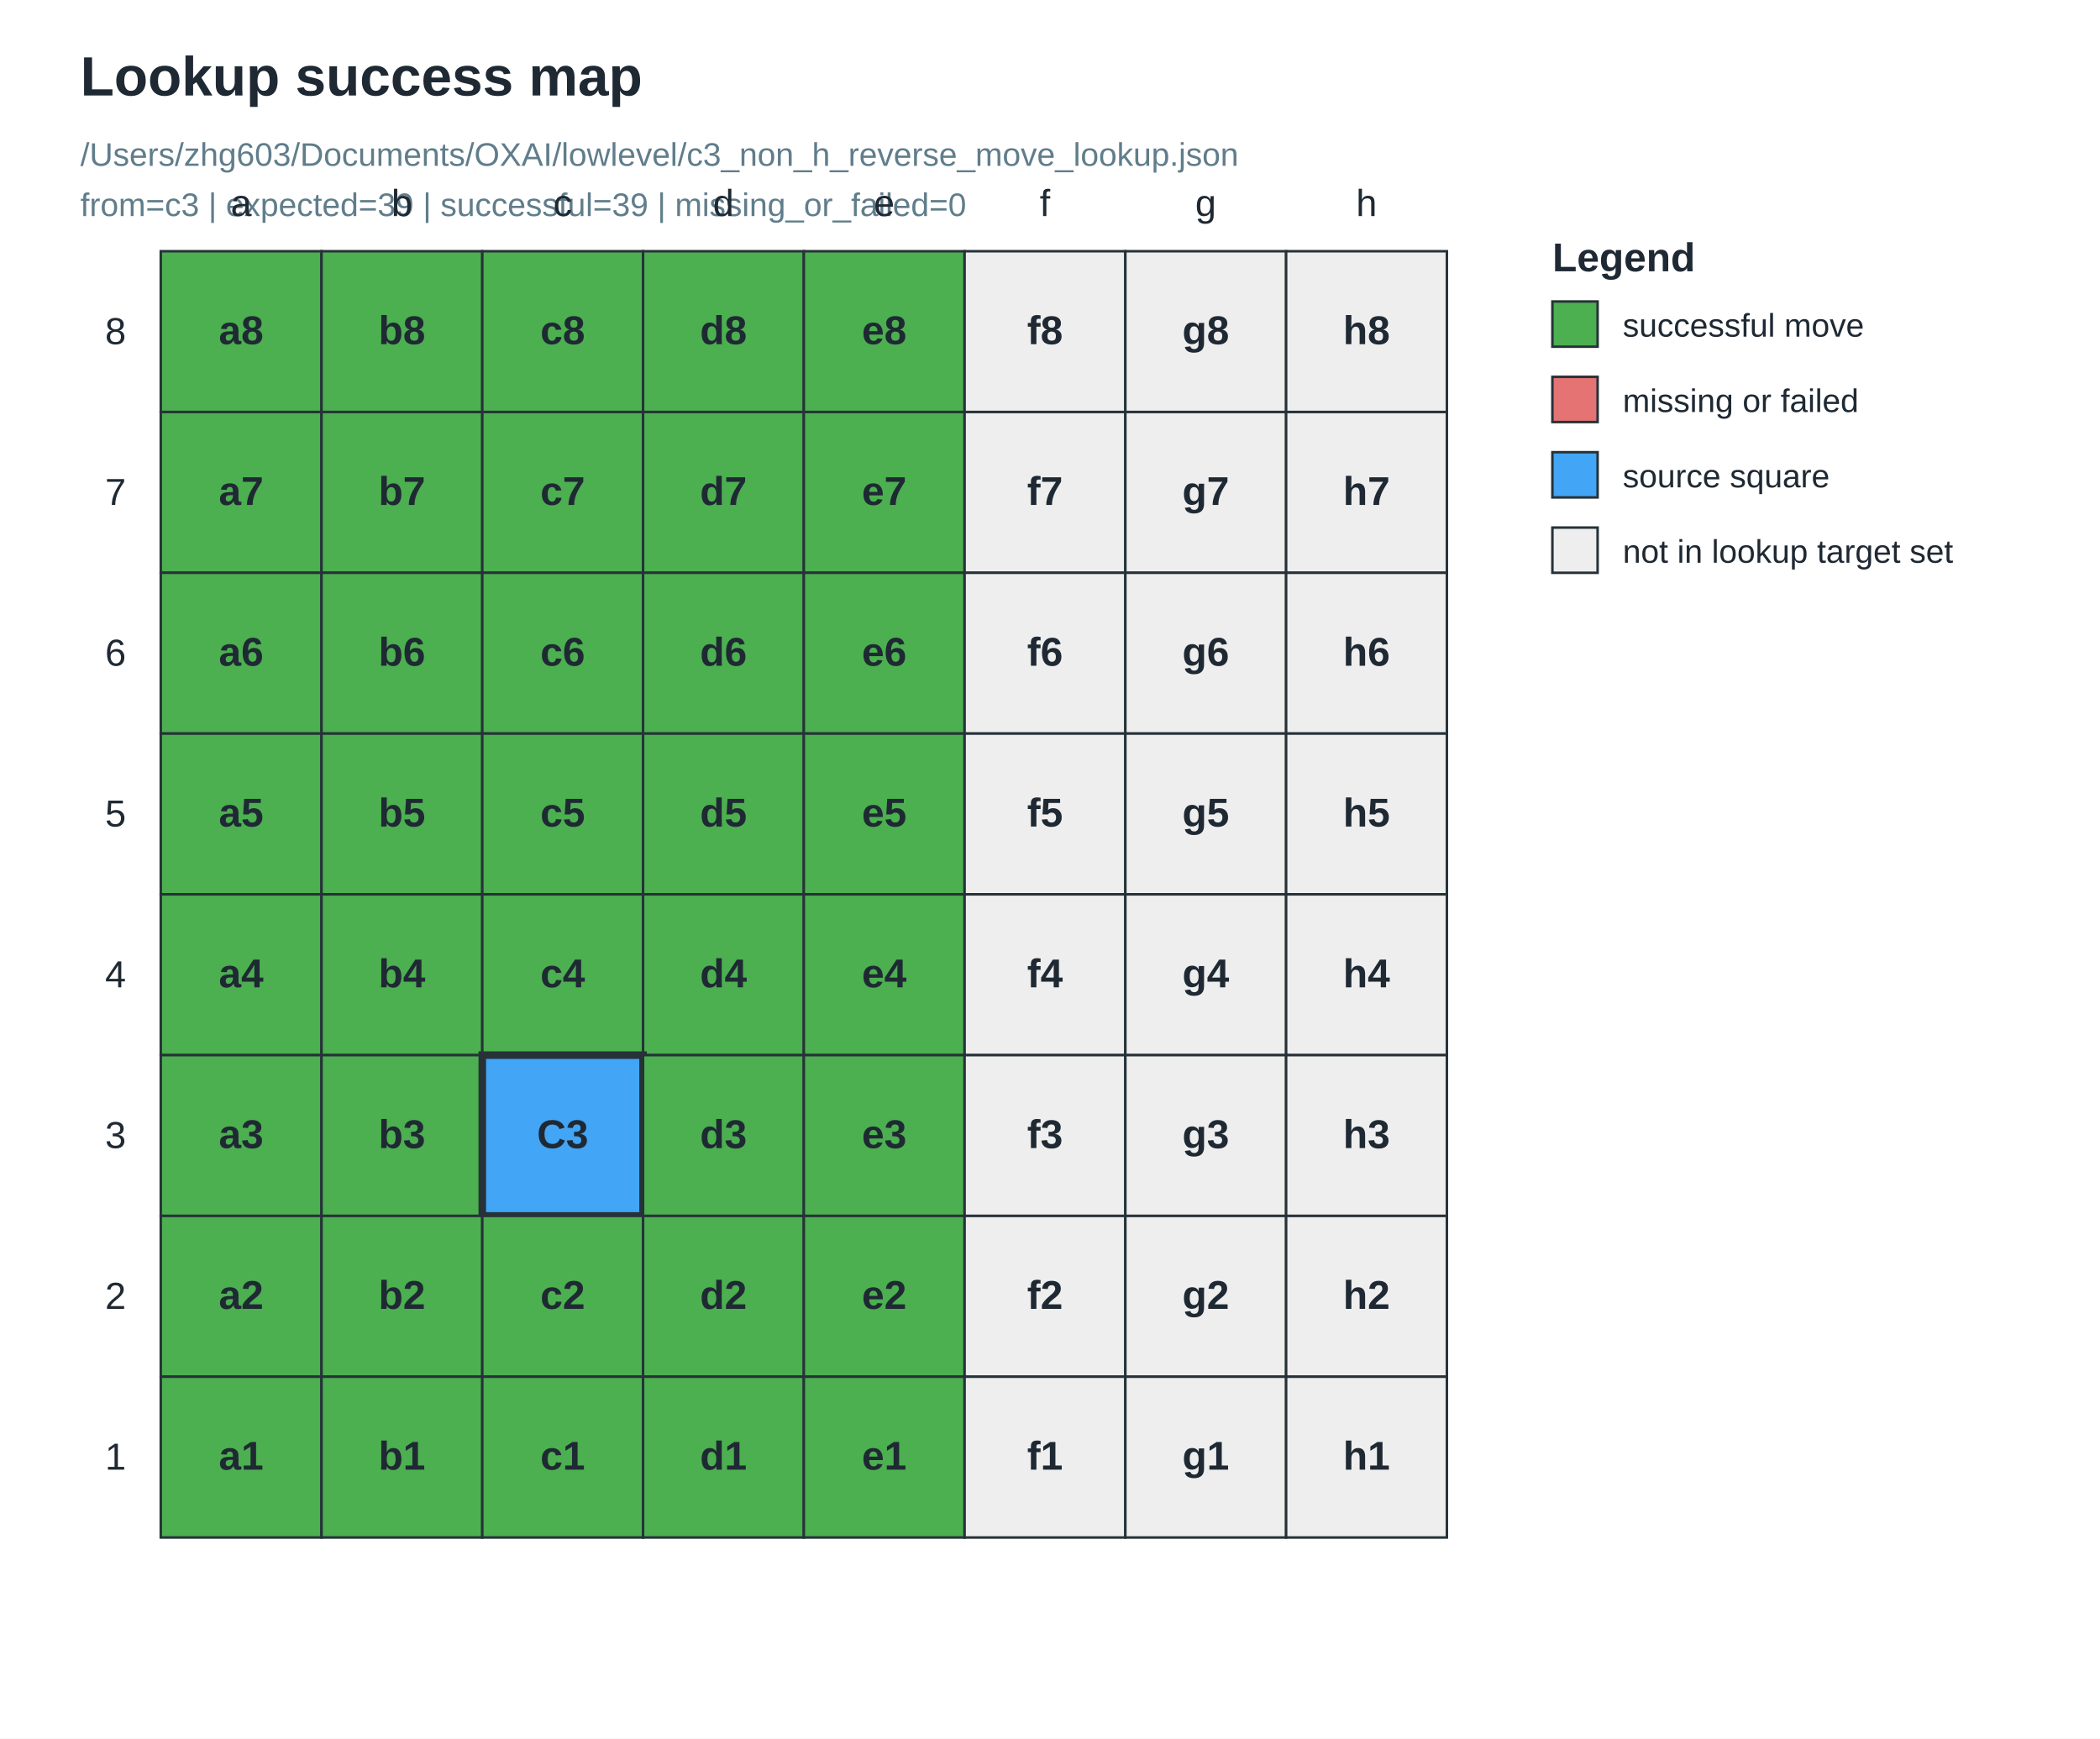
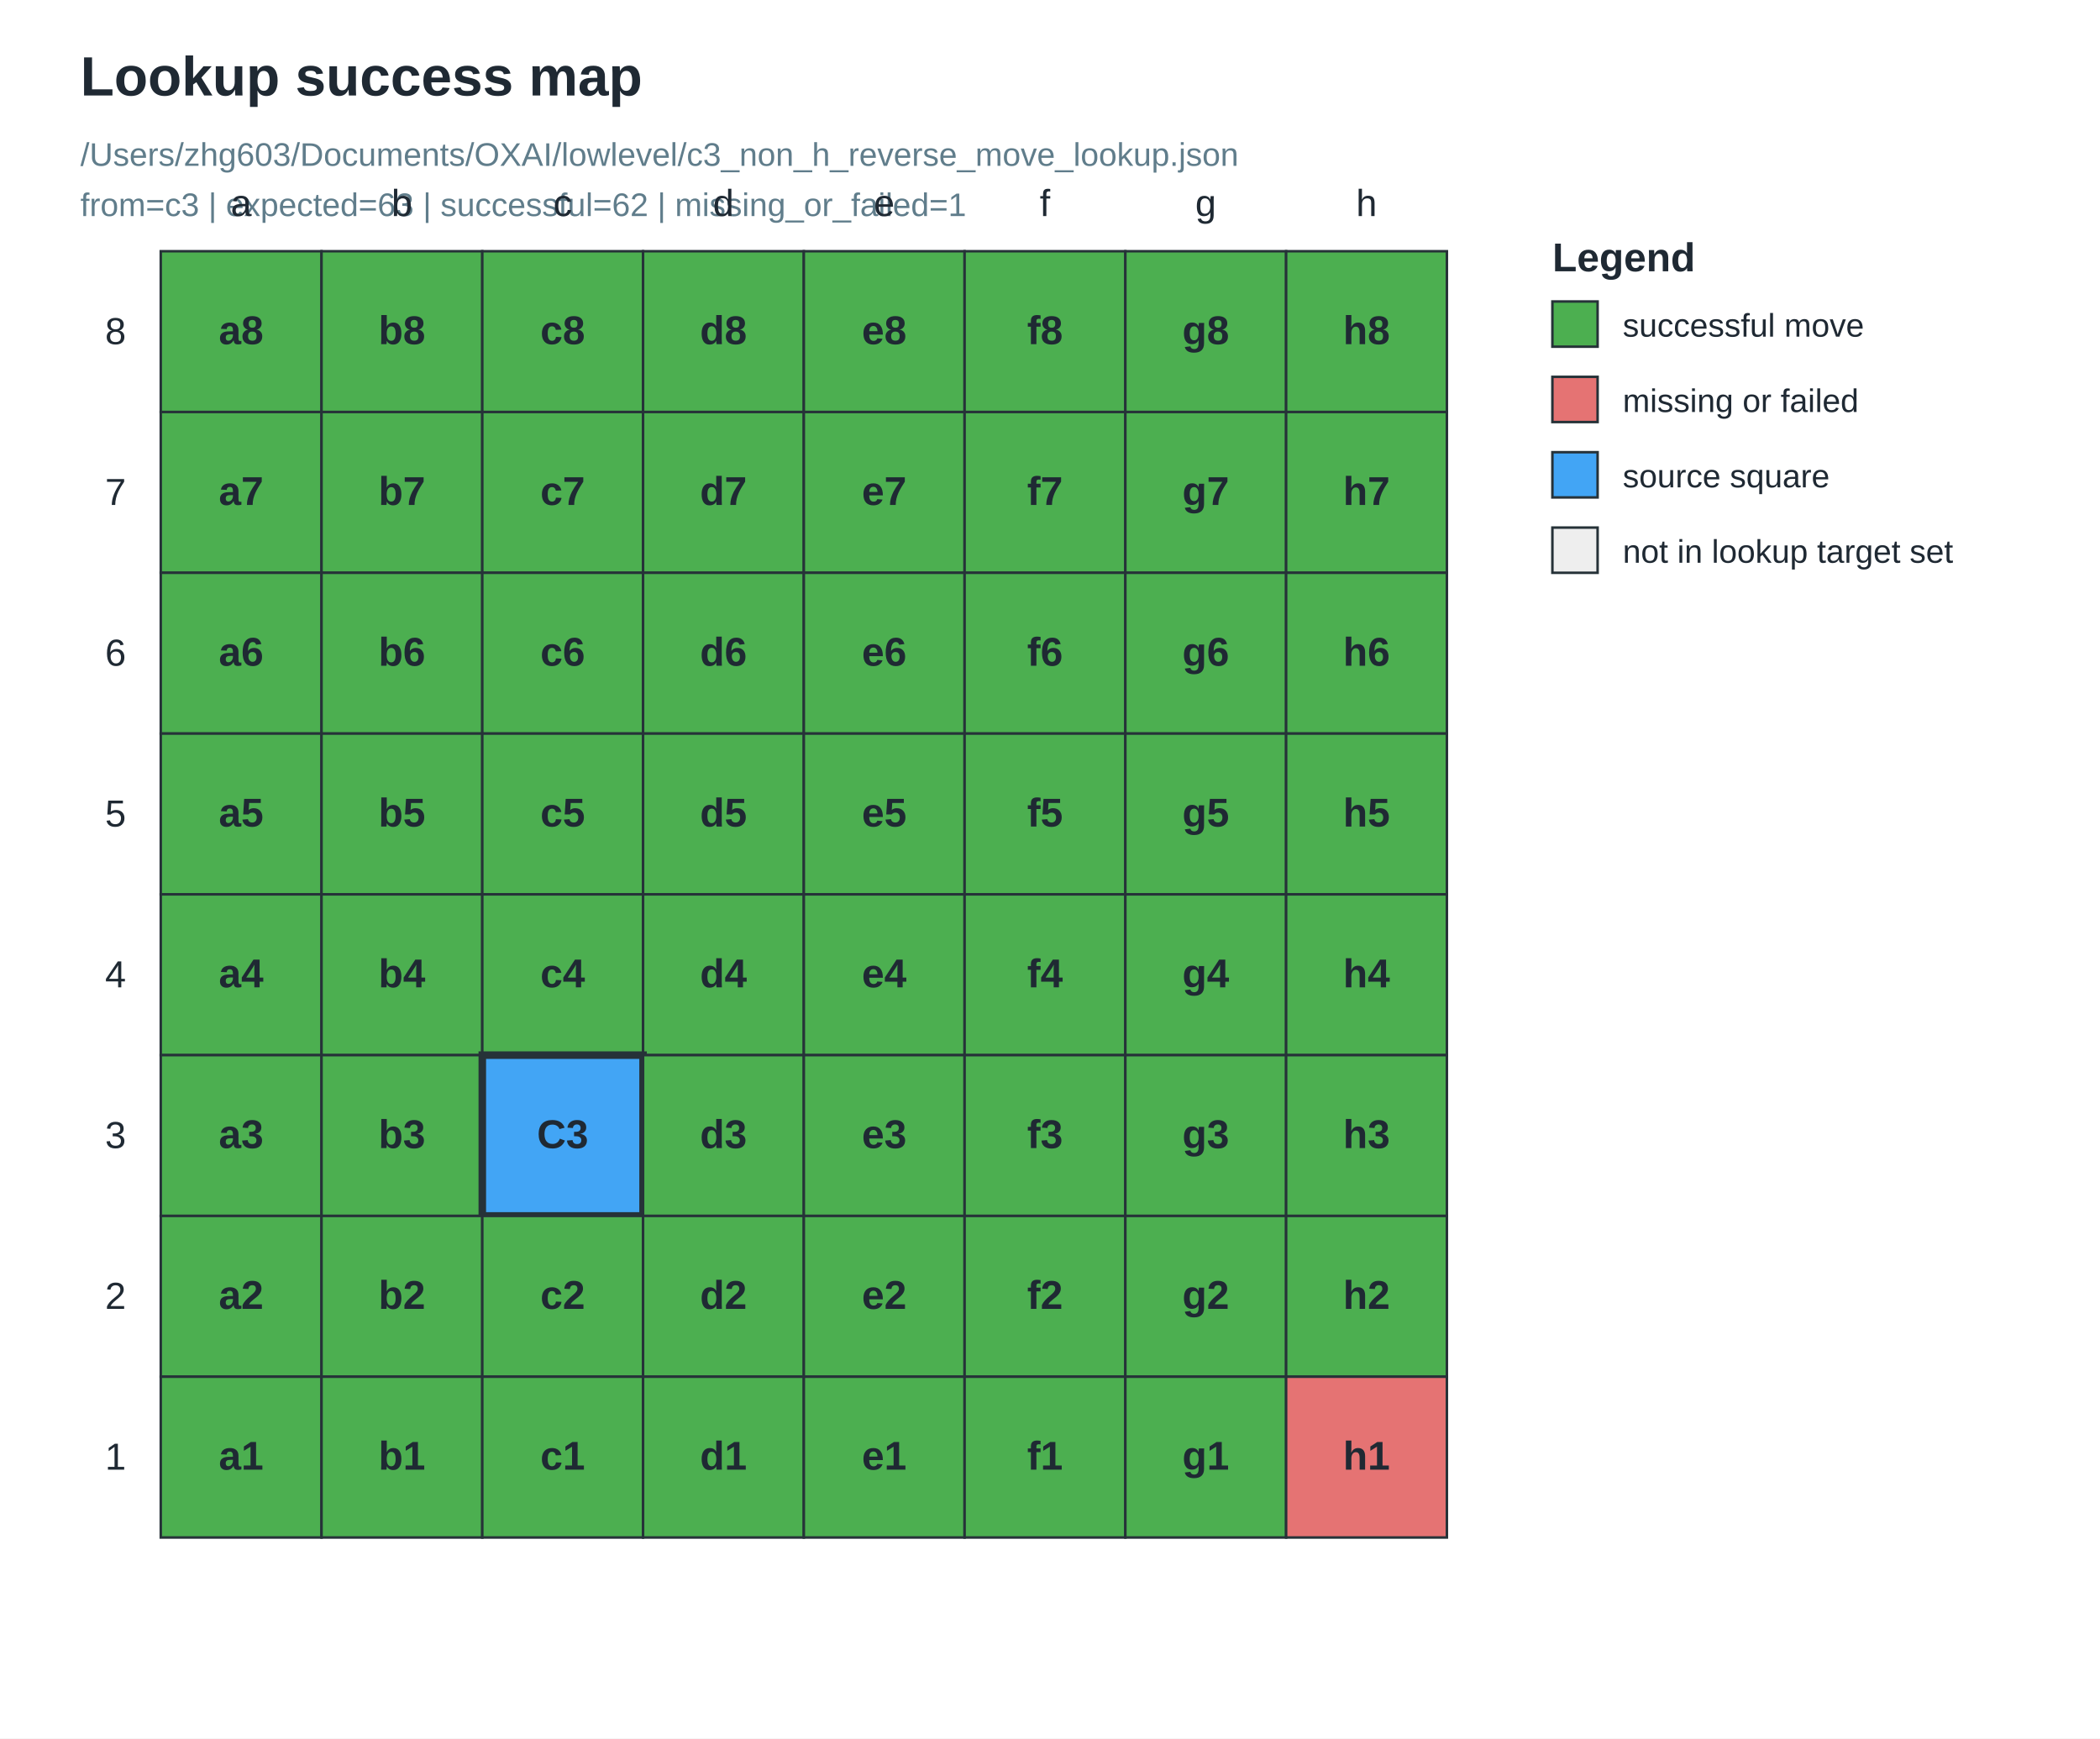
<svg xmlns="http://www.w3.org/2000/svg" width="836" height="692" viewBox="0 0 836 692">
  <rect width="100%" height="100%" fill="white" />
  <text x="32" y="38" font-family="Arial, sans-serif" font-size="22" font-weight="700" fill="#1f2933">Lookup success map</text>
  <text x="32" y="66" font-family="Arial, sans-serif" font-size="13" fill="#607d8b">/Users/zhg603/Documents/OXAI/lowlevel/c3_non_h_reverse_move_lookup.json</text>
-   <text x="32" y="86" font-family="Arial, sans-serif" font-size="13" fill="#607d8b">from=c3 | expected=39 | successful=39 | missing_or_failed=0</text>
+   <text x="32" y="86" font-family="Arial, sans-serif" font-size="13" fill="#607d8b">from=c3 | expected=63 | successful=62 | missing_or_failed=1</text>
  <text x="96.0" y="86" text-anchor="middle" font-family="Arial, sans-serif" font-size="15" fill="#1f2933">a</text>
  <text x="160.0" y="86" text-anchor="middle" font-family="Arial, sans-serif" font-size="15" fill="#1f2933">b</text>
  <text x="224.0" y="86" text-anchor="middle" font-family="Arial, sans-serif" font-size="15" fill="#1f2933">c</text>
  <text x="288.0" y="86" text-anchor="middle" font-family="Arial, sans-serif" font-size="15" fill="#1f2933">d</text>
  <text x="352.0" y="86" text-anchor="middle" font-family="Arial, sans-serif" font-size="15" fill="#1f2933">e</text>
  <text x="416.0" y="86" text-anchor="middle" font-family="Arial, sans-serif" font-size="15" fill="#1f2933">f</text>
  <text x="480.0" y="86" text-anchor="middle" font-family="Arial, sans-serif" font-size="15" fill="#1f2933">g</text>
  <text x="544.0" y="86" text-anchor="middle" font-family="Arial, sans-serif" font-size="15" fill="#1f2933">h</text>
  <text x="46" y="137.0" text-anchor="middle" font-family="Arial, sans-serif" font-size="15" fill="#1f2933">8</text>
  <text x="46" y="201.0" text-anchor="middle" font-family="Arial, sans-serif" font-size="15" fill="#1f2933">7</text>
  <text x="46" y="265.0" text-anchor="middle" font-family="Arial, sans-serif" font-size="15" fill="#1f2933">6</text>
  <text x="46" y="329.0" text-anchor="middle" font-family="Arial, sans-serif" font-size="15" fill="#1f2933">5</text>
  <text x="46" y="393.0" text-anchor="middle" font-family="Arial, sans-serif" font-size="15" fill="#1f2933">4</text>
  <text x="46" y="457.0" text-anchor="middle" font-family="Arial, sans-serif" font-size="15" fill="#1f2933">3</text>
  <text x="46" y="521.0" text-anchor="middle" font-family="Arial, sans-serif" font-size="15" fill="#1f2933">2</text>
  <text x="46" y="585.0" text-anchor="middle" font-family="Arial, sans-serif" font-size="15" fill="#1f2933">1</text>
  <rect x="64" y="100" width="64" height="64" fill="#4caf50" stroke="#263238" stroke-width="1">
</rect>
  <text x="96.0" y="137.0" text-anchor="middle" font-family="Arial, sans-serif" font-size="16" font-weight="700" fill="#1f2933">a8</text>
  <rect x="128" y="100" width="64" height="64" fill="#4caf50" stroke="#263238" stroke-width="1">
</rect>
  <text x="160.0" y="137.0" text-anchor="middle" font-family="Arial, sans-serif" font-size="16" font-weight="700" fill="#1f2933">b8</text>
  <rect x="192" y="100" width="64" height="64" fill="#4caf50" stroke="#263238" stroke-width="1">
</rect>
  <text x="224.0" y="137.0" text-anchor="middle" font-family="Arial, sans-serif" font-size="16" font-weight="700" fill="#1f2933">c8</text>
  <rect x="256" y="100" width="64" height="64" fill="#4caf50" stroke="#263238" stroke-width="1">
</rect>
  <text x="288.0" y="137.0" text-anchor="middle" font-family="Arial, sans-serif" font-size="16" font-weight="700" fill="#1f2933">d8</text>
  <rect x="320" y="100" width="64" height="64" fill="#4caf50" stroke="#263238" stroke-width="1">
</rect>
  <text x="352.0" y="137.0" text-anchor="middle" font-family="Arial, sans-serif" font-size="16" font-weight="700" fill="#1f2933">e8</text>
-   <rect x="384" y="100" width="64" height="64" fill="#eeeeee" stroke="#263238" stroke-width="1">
+   <rect x="384" y="100" width="64" height="64" fill="#4caf50" stroke="#263238" stroke-width="1">
</rect>
  <text x="416.0" y="137.0" text-anchor="middle" font-family="Arial, sans-serif" font-size="16" font-weight="700" fill="#1f2933">f8</text>
-   <rect x="448" y="100" width="64" height="64" fill="#eeeeee" stroke="#263238" stroke-width="1">
+   <rect x="448" y="100" width="64" height="64" fill="#4caf50" stroke="#263238" stroke-width="1">
</rect>
  <text x="480.0" y="137.0" text-anchor="middle" font-family="Arial, sans-serif" font-size="16" font-weight="700" fill="#1f2933">g8</text>
-   <rect x="512" y="100" width="64" height="64" fill="#eeeeee" stroke="#263238" stroke-width="1">
+   <rect x="512" y="100" width="64" height="64" fill="#4caf50" stroke="#263238" stroke-width="1">
</rect>
  <text x="544.0" y="137.0" text-anchor="middle" font-family="Arial, sans-serif" font-size="16" font-weight="700" fill="#1f2933">h8</text>
  <rect x="64" y="164" width="64" height="64" fill="#4caf50" stroke="#263238" stroke-width="1">
</rect>
  <text x="96.0" y="201.0" text-anchor="middle" font-family="Arial, sans-serif" font-size="16" font-weight="700" fill="#1f2933">a7</text>
  <rect x="128" y="164" width="64" height="64" fill="#4caf50" stroke="#263238" stroke-width="1">
</rect>
  <text x="160.0" y="201.0" text-anchor="middle" font-family="Arial, sans-serif" font-size="16" font-weight="700" fill="#1f2933">b7</text>
  <rect x="192" y="164" width="64" height="64" fill="#4caf50" stroke="#263238" stroke-width="1">
</rect>
  <text x="224.0" y="201.0" text-anchor="middle" font-family="Arial, sans-serif" font-size="16" font-weight="700" fill="#1f2933">c7</text>
  <rect x="256" y="164" width="64" height="64" fill="#4caf50" stroke="#263238" stroke-width="1">
</rect>
  <text x="288.0" y="201.0" text-anchor="middle" font-family="Arial, sans-serif" font-size="16" font-weight="700" fill="#1f2933">d7</text>
  <rect x="320" y="164" width="64" height="64" fill="#4caf50" stroke="#263238" stroke-width="1">
</rect>
  <text x="352.0" y="201.0" text-anchor="middle" font-family="Arial, sans-serif" font-size="16" font-weight="700" fill="#1f2933">e7</text>
-   <rect x="384" y="164" width="64" height="64" fill="#eeeeee" stroke="#263238" stroke-width="1">
+   <rect x="384" y="164" width="64" height="64" fill="#4caf50" stroke="#263238" stroke-width="1">
</rect>
  <text x="416.0" y="201.0" text-anchor="middle" font-family="Arial, sans-serif" font-size="16" font-weight="700" fill="#1f2933">f7</text>
-   <rect x="448" y="164" width="64" height="64" fill="#eeeeee" stroke="#263238" stroke-width="1">
+   <rect x="448" y="164" width="64" height="64" fill="#4caf50" stroke="#263238" stroke-width="1">
</rect>
  <text x="480.0" y="201.0" text-anchor="middle" font-family="Arial, sans-serif" font-size="16" font-weight="700" fill="#1f2933">g7</text>
-   <rect x="512" y="164" width="64" height="64" fill="#eeeeee" stroke="#263238" stroke-width="1">
+   <rect x="512" y="164" width="64" height="64" fill="#4caf50" stroke="#263238" stroke-width="1">
</rect>
  <text x="544.0" y="201.0" text-anchor="middle" font-family="Arial, sans-serif" font-size="16" font-weight="700" fill="#1f2933">h7</text>
  <rect x="64" y="228" width="64" height="64" fill="#4caf50" stroke="#263238" stroke-width="1">
</rect>
  <text x="96.0" y="265.0" text-anchor="middle" font-family="Arial, sans-serif" font-size="16" font-weight="700" fill="#1f2933">a6</text>
  <rect x="128" y="228" width="64" height="64" fill="#4caf50" stroke="#263238" stroke-width="1">
</rect>
  <text x="160.0" y="265.0" text-anchor="middle" font-family="Arial, sans-serif" font-size="16" font-weight="700" fill="#1f2933">b6</text>
  <rect x="192" y="228" width="64" height="64" fill="#4caf50" stroke="#263238" stroke-width="1">
</rect>
  <text x="224.0" y="265.0" text-anchor="middle" font-family="Arial, sans-serif" font-size="16" font-weight="700" fill="#1f2933">c6</text>
  <rect x="256" y="228" width="64" height="64" fill="#4caf50" stroke="#263238" stroke-width="1">
</rect>
  <text x="288.0" y="265.0" text-anchor="middle" font-family="Arial, sans-serif" font-size="16" font-weight="700" fill="#1f2933">d6</text>
  <rect x="320" y="228" width="64" height="64" fill="#4caf50" stroke="#263238" stroke-width="1">
</rect>
  <text x="352.0" y="265.0" text-anchor="middle" font-family="Arial, sans-serif" font-size="16" font-weight="700" fill="#1f2933">e6</text>
-   <rect x="384" y="228" width="64" height="64" fill="#eeeeee" stroke="#263238" stroke-width="1">
+   <rect x="384" y="228" width="64" height="64" fill="#4caf50" stroke="#263238" stroke-width="1">
</rect>
  <text x="416.0" y="265.0" text-anchor="middle" font-family="Arial, sans-serif" font-size="16" font-weight="700" fill="#1f2933">f6</text>
-   <rect x="448" y="228" width="64" height="64" fill="#eeeeee" stroke="#263238" stroke-width="1">
+   <rect x="448" y="228" width="64" height="64" fill="#4caf50" stroke="#263238" stroke-width="1">
</rect>
  <text x="480.0" y="265.0" text-anchor="middle" font-family="Arial, sans-serif" font-size="16" font-weight="700" fill="#1f2933">g6</text>
-   <rect x="512" y="228" width="64" height="64" fill="#eeeeee" stroke="#263238" stroke-width="1">
+   <rect x="512" y="228" width="64" height="64" fill="#4caf50" stroke="#263238" stroke-width="1">
</rect>
  <text x="544.0" y="265.0" text-anchor="middle" font-family="Arial, sans-serif" font-size="16" font-weight="700" fill="#1f2933">h6</text>
  <rect x="64" y="292" width="64" height="64" fill="#4caf50" stroke="#263238" stroke-width="1">
</rect>
  <text x="96.0" y="329.0" text-anchor="middle" font-family="Arial, sans-serif" font-size="16" font-weight="700" fill="#1f2933">a5</text>
  <rect x="128" y="292" width="64" height="64" fill="#4caf50" stroke="#263238" stroke-width="1">
</rect>
  <text x="160.0" y="329.0" text-anchor="middle" font-family="Arial, sans-serif" font-size="16" font-weight="700" fill="#1f2933">b5</text>
  <rect x="192" y="292" width="64" height="64" fill="#4caf50" stroke="#263238" stroke-width="1">
</rect>
  <text x="224.0" y="329.0" text-anchor="middle" font-family="Arial, sans-serif" font-size="16" font-weight="700" fill="#1f2933">c5</text>
  <rect x="256" y="292" width="64" height="64" fill="#4caf50" stroke="#263238" stroke-width="1">
</rect>
  <text x="288.0" y="329.0" text-anchor="middle" font-family="Arial, sans-serif" font-size="16" font-weight="700" fill="#1f2933">d5</text>
  <rect x="320" y="292" width="64" height="64" fill="#4caf50" stroke="#263238" stroke-width="1">
</rect>
  <text x="352.0" y="329.0" text-anchor="middle" font-family="Arial, sans-serif" font-size="16" font-weight="700" fill="#1f2933">e5</text>
-   <rect x="384" y="292" width="64" height="64" fill="#eeeeee" stroke="#263238" stroke-width="1">
+   <rect x="384" y="292" width="64" height="64" fill="#4caf50" stroke="#263238" stroke-width="1">
</rect>
  <text x="416.0" y="329.0" text-anchor="middle" font-family="Arial, sans-serif" font-size="16" font-weight="700" fill="#1f2933">f5</text>
-   <rect x="448" y="292" width="64" height="64" fill="#eeeeee" stroke="#263238" stroke-width="1">
+   <rect x="448" y="292" width="64" height="64" fill="#4caf50" stroke="#263238" stroke-width="1">
</rect>
  <text x="480.0" y="329.0" text-anchor="middle" font-family="Arial, sans-serif" font-size="16" font-weight="700" fill="#1f2933">g5</text>
-   <rect x="512" y="292" width="64" height="64" fill="#eeeeee" stroke="#263238" stroke-width="1">
+   <rect x="512" y="292" width="64" height="64" fill="#4caf50" stroke="#263238" stroke-width="1">
</rect>
  <text x="544.0" y="329.0" text-anchor="middle" font-family="Arial, sans-serif" font-size="16" font-weight="700" fill="#1f2933">h5</text>
  <rect x="64" y="356" width="64" height="64" fill="#4caf50" stroke="#263238" stroke-width="1">
</rect>
  <text x="96.0" y="393.0" text-anchor="middle" font-family="Arial, sans-serif" font-size="16" font-weight="700" fill="#1f2933">a4</text>
  <rect x="128" y="356" width="64" height="64" fill="#4caf50" stroke="#263238" stroke-width="1">
</rect>
  <text x="160.0" y="393.0" text-anchor="middle" font-family="Arial, sans-serif" font-size="16" font-weight="700" fill="#1f2933">b4</text>
  <rect x="192" y="356" width="64" height="64" fill="#4caf50" stroke="#263238" stroke-width="1">
</rect>
  <text x="224.0" y="393.0" text-anchor="middle" font-family="Arial, sans-serif" font-size="16" font-weight="700" fill="#1f2933">c4</text>
  <rect x="256" y="356" width="64" height="64" fill="#4caf50" stroke="#263238" stroke-width="1">
</rect>
  <text x="288.0" y="393.0" text-anchor="middle" font-family="Arial, sans-serif" font-size="16" font-weight="700" fill="#1f2933">d4</text>
  <rect x="320" y="356" width="64" height="64" fill="#4caf50" stroke="#263238" stroke-width="1">
</rect>
  <text x="352.0" y="393.0" text-anchor="middle" font-family="Arial, sans-serif" font-size="16" font-weight="700" fill="#1f2933">e4</text>
-   <rect x="384" y="356" width="64" height="64" fill="#eeeeee" stroke="#263238" stroke-width="1">
+   <rect x="384" y="356" width="64" height="64" fill="#4caf50" stroke="#263238" stroke-width="1">
</rect>
  <text x="416.0" y="393.0" text-anchor="middle" font-family="Arial, sans-serif" font-size="16" font-weight="700" fill="#1f2933">f4</text>
-   <rect x="448" y="356" width="64" height="64" fill="#eeeeee" stroke="#263238" stroke-width="1">
+   <rect x="448" y="356" width="64" height="64" fill="#4caf50" stroke="#263238" stroke-width="1">
</rect>
  <text x="480.0" y="393.0" text-anchor="middle" font-family="Arial, sans-serif" font-size="16" font-weight="700" fill="#1f2933">g4</text>
-   <rect x="512" y="356" width="64" height="64" fill="#eeeeee" stroke="#263238" stroke-width="1">
+   <rect x="512" y="356" width="64" height="64" fill="#4caf50" stroke="#263238" stroke-width="1">
</rect>
  <text x="544.0" y="393.0" text-anchor="middle" font-family="Arial, sans-serif" font-size="16" font-weight="700" fill="#1f2933">h4</text>
  <rect x="64" y="420" width="64" height="64" fill="#4caf50" stroke="#263238" stroke-width="1">
</rect>
  <text x="96.0" y="457.0" text-anchor="middle" font-family="Arial, sans-serif" font-size="16" font-weight="700" fill="#1f2933">a3</text>
  <rect x="128" y="420" width="64" height="64" fill="#4caf50" stroke="#263238" stroke-width="1">
</rect>
  <text x="160.0" y="457.0" text-anchor="middle" font-family="Arial, sans-serif" font-size="16" font-weight="700" fill="#1f2933">b3</text>
  <rect x="192" y="420" width="64" height="64" fill="#42a5f5" stroke="#263238" stroke-width="3">
</rect>
  <text x="224.0" y="457.0" text-anchor="middle" font-family="Arial, sans-serif" font-size="16" font-weight="700" fill="#1f2933">C3</text>
  <rect x="256" y="420" width="64" height="64" fill="#4caf50" stroke="#263238" stroke-width="1">
</rect>
  <text x="288.0" y="457.0" text-anchor="middle" font-family="Arial, sans-serif" font-size="16" font-weight="700" fill="#1f2933">d3</text>
  <rect x="320" y="420" width="64" height="64" fill="#4caf50" stroke="#263238" stroke-width="1">
</rect>
  <text x="352.0" y="457.0" text-anchor="middle" font-family="Arial, sans-serif" font-size="16" font-weight="700" fill="#1f2933">e3</text>
-   <rect x="384" y="420" width="64" height="64" fill="#eeeeee" stroke="#263238" stroke-width="1">
+   <rect x="384" y="420" width="64" height="64" fill="#4caf50" stroke="#263238" stroke-width="1">
</rect>
  <text x="416.0" y="457.0" text-anchor="middle" font-family="Arial, sans-serif" font-size="16" font-weight="700" fill="#1f2933">f3</text>
-   <rect x="448" y="420" width="64" height="64" fill="#eeeeee" stroke="#263238" stroke-width="1">
+   <rect x="448" y="420" width="64" height="64" fill="#4caf50" stroke="#263238" stroke-width="1">
</rect>
  <text x="480.0" y="457.0" text-anchor="middle" font-family="Arial, sans-serif" font-size="16" font-weight="700" fill="#1f2933">g3</text>
-   <rect x="512" y="420" width="64" height="64" fill="#eeeeee" stroke="#263238" stroke-width="1">
+   <rect x="512" y="420" width="64" height="64" fill="#4caf50" stroke="#263238" stroke-width="1">
</rect>
  <text x="544.0" y="457.0" text-anchor="middle" font-family="Arial, sans-serif" font-size="16" font-weight="700" fill="#1f2933">h3</text>
  <rect x="64" y="484" width="64" height="64" fill="#4caf50" stroke="#263238" stroke-width="1">
</rect>
  <text x="96.0" y="521.0" text-anchor="middle" font-family="Arial, sans-serif" font-size="16" font-weight="700" fill="#1f2933">a2</text>
  <rect x="128" y="484" width="64" height="64" fill="#4caf50" stroke="#263238" stroke-width="1">
</rect>
  <text x="160.0" y="521.0" text-anchor="middle" font-family="Arial, sans-serif" font-size="16" font-weight="700" fill="#1f2933">b2</text>
  <rect x="192" y="484" width="64" height="64" fill="#4caf50" stroke="#263238" stroke-width="1">
</rect>
  <text x="224.0" y="521.0" text-anchor="middle" font-family="Arial, sans-serif" font-size="16" font-weight="700" fill="#1f2933">c2</text>
  <rect x="256" y="484" width="64" height="64" fill="#4caf50" stroke="#263238" stroke-width="1">
</rect>
  <text x="288.0" y="521.0" text-anchor="middle" font-family="Arial, sans-serif" font-size="16" font-weight="700" fill="#1f2933">d2</text>
  <rect x="320" y="484" width="64" height="64" fill="#4caf50" stroke="#263238" stroke-width="1">
</rect>
  <text x="352.0" y="521.0" text-anchor="middle" font-family="Arial, sans-serif" font-size="16" font-weight="700" fill="#1f2933">e2</text>
-   <rect x="384" y="484" width="64" height="64" fill="#eeeeee" stroke="#263238" stroke-width="1">
+   <rect x="384" y="484" width="64" height="64" fill="#4caf50" stroke="#263238" stroke-width="1">
</rect>
  <text x="416.0" y="521.0" text-anchor="middle" font-family="Arial, sans-serif" font-size="16" font-weight="700" fill="#1f2933">f2</text>
-   <rect x="448" y="484" width="64" height="64" fill="#eeeeee" stroke="#263238" stroke-width="1">
+   <rect x="448" y="484" width="64" height="64" fill="#4caf50" stroke="#263238" stroke-width="1">
</rect>
  <text x="480.0" y="521.0" text-anchor="middle" font-family="Arial, sans-serif" font-size="16" font-weight="700" fill="#1f2933">g2</text>
-   <rect x="512" y="484" width="64" height="64" fill="#eeeeee" stroke="#263238" stroke-width="1">
+   <rect x="512" y="484" width="64" height="64" fill="#4caf50" stroke="#263238" stroke-width="1">
</rect>
  <text x="544.0" y="521.0" text-anchor="middle" font-family="Arial, sans-serif" font-size="16" font-weight="700" fill="#1f2933">h2</text>
  <rect x="64" y="548" width="64" height="64" fill="#4caf50" stroke="#263238" stroke-width="1">
</rect>
  <text x="96.0" y="585.0" text-anchor="middle" font-family="Arial, sans-serif" font-size="16" font-weight="700" fill="#1f2933">a1</text>
  <rect x="128" y="548" width="64" height="64" fill="#4caf50" stroke="#263238" stroke-width="1">
</rect>
  <text x="160.0" y="585.0" text-anchor="middle" font-family="Arial, sans-serif" font-size="16" font-weight="700" fill="#1f2933">b1</text>
  <rect x="192" y="548" width="64" height="64" fill="#4caf50" stroke="#263238" stroke-width="1">
</rect>
  <text x="224.0" y="585.0" text-anchor="middle" font-family="Arial, sans-serif" font-size="16" font-weight="700" fill="#1f2933">c1</text>
  <rect x="256" y="548" width="64" height="64" fill="#4caf50" stroke="#263238" stroke-width="1">
</rect>
  <text x="288.0" y="585.0" text-anchor="middle" font-family="Arial, sans-serif" font-size="16" font-weight="700" fill="#1f2933">d1</text>
  <rect x="320" y="548" width="64" height="64" fill="#4caf50" stroke="#263238" stroke-width="1">
</rect>
  <text x="352.0" y="585.0" text-anchor="middle" font-family="Arial, sans-serif" font-size="16" font-weight="700" fill="#1f2933">e1</text>
-   <rect x="384" y="548" width="64" height="64" fill="#eeeeee" stroke="#263238" stroke-width="1">
+   <rect x="384" y="548" width="64" height="64" fill="#4caf50" stroke="#263238" stroke-width="1">
</rect>
  <text x="416.0" y="585.0" text-anchor="middle" font-family="Arial, sans-serif" font-size="16" font-weight="700" fill="#1f2933">f1</text>
-   <rect x="448" y="548" width="64" height="64" fill="#eeeeee" stroke="#263238" stroke-width="1">
+   <rect x="448" y="548" width="64" height="64" fill="#4caf50" stroke="#263238" stroke-width="1">
</rect>
  <text x="480.0" y="585.0" text-anchor="middle" font-family="Arial, sans-serif" font-size="16" font-weight="700" fill="#1f2933">g1</text>
-   <rect x="512" y="548" width="64" height="64" fill="#eeeeee" stroke="#263238" stroke-width="1">
+   <rect x="512" y="548" width="64" height="64" fill="#e57373" stroke="#263238" stroke-width="1">
</rect>
  <text x="544.0" y="585.0" text-anchor="middle" font-family="Arial, sans-serif" font-size="16" font-weight="700" fill="#1f2933">h1</text>
  <text x="618" y="108" font-family="Arial, sans-serif" font-size="16" font-weight="700" fill="#1f2933">Legend</text>
  <rect x="618" y="120" width="18" height="18" fill="#4caf50" stroke="#263238" stroke-width="1" />
  <text x="646" y="134" font-family="Arial, sans-serif" font-size="13" fill="#1f2933">successful move</text>
  <rect x="618" y="150" width="18" height="18" fill="#e57373" stroke="#263238" stroke-width="1" />
  <text x="646" y="164" font-family="Arial, sans-serif" font-size="13" fill="#1f2933">missing or failed</text>
  <rect x="618" y="180" width="18" height="18" fill="#42a5f5" stroke="#263238" stroke-width="1" />
  <text x="646" y="194" font-family="Arial, sans-serif" font-size="13" fill="#1f2933">source square</text>
  <rect x="618" y="210" width="18" height="18" fill="#eeeeee" stroke="#263238" stroke-width="1" />
  <text x="646" y="224" font-family="Arial, sans-serif" font-size="13" fill="#1f2933">not in lookup target set</text>
</svg>
